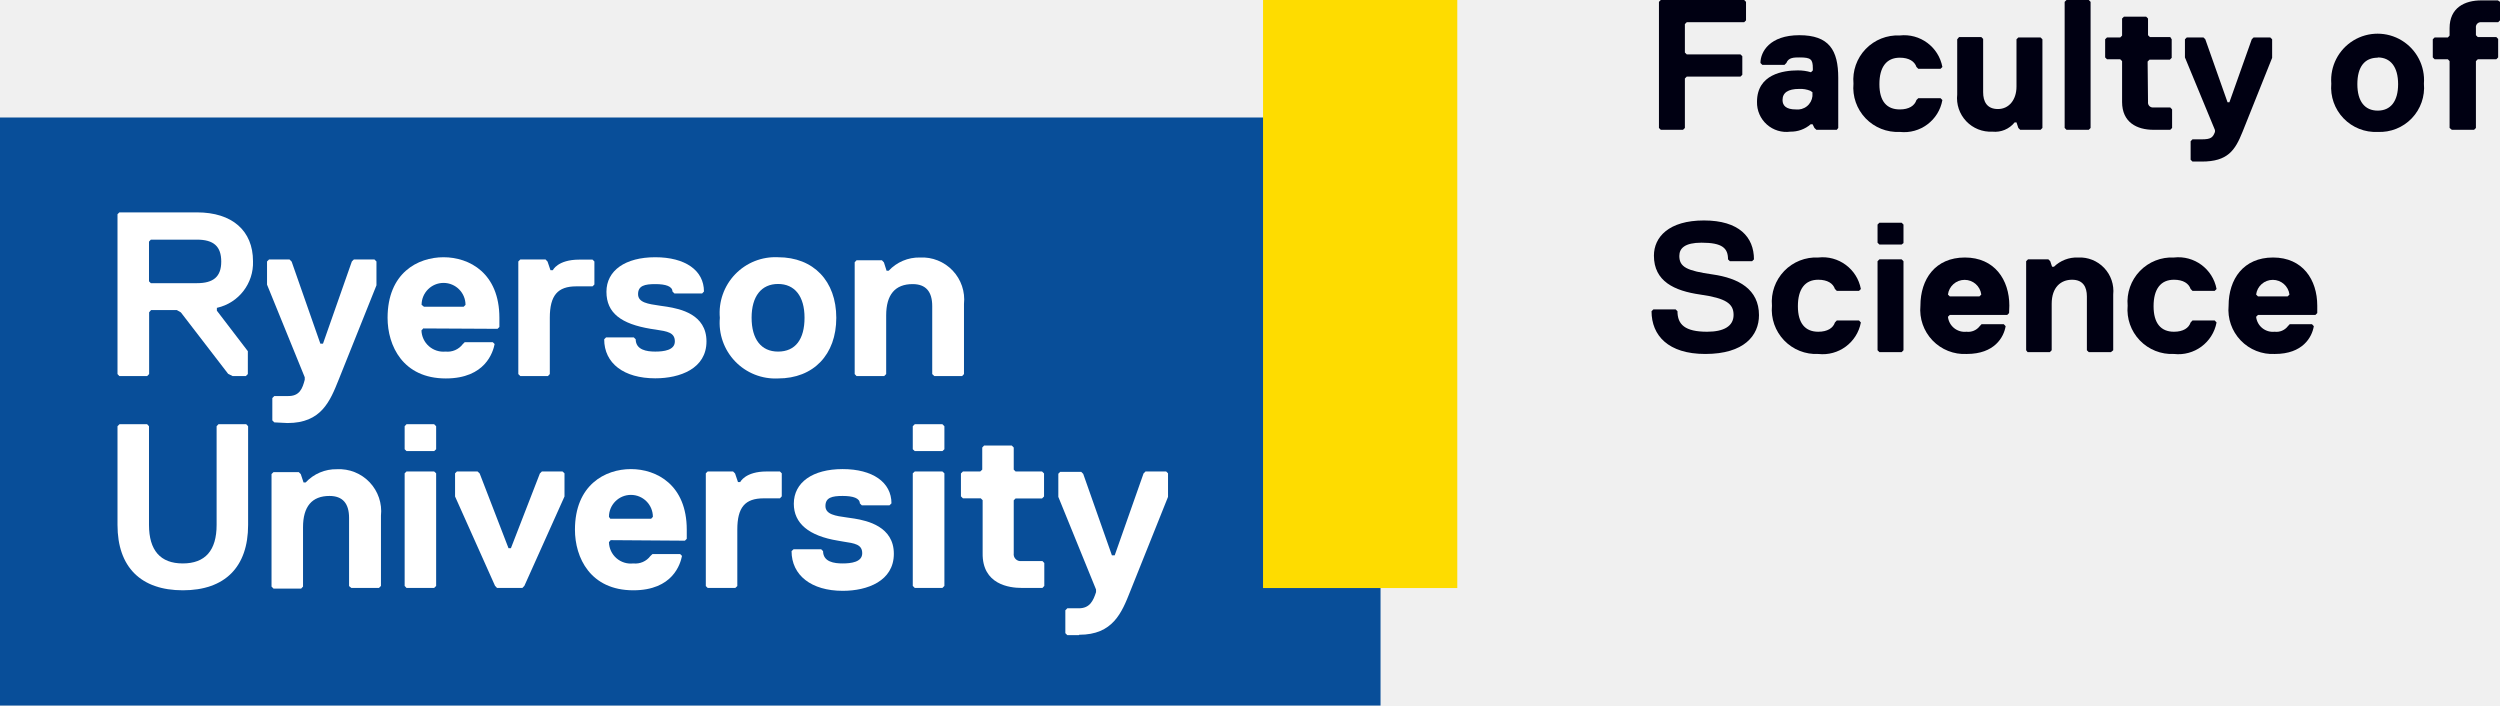
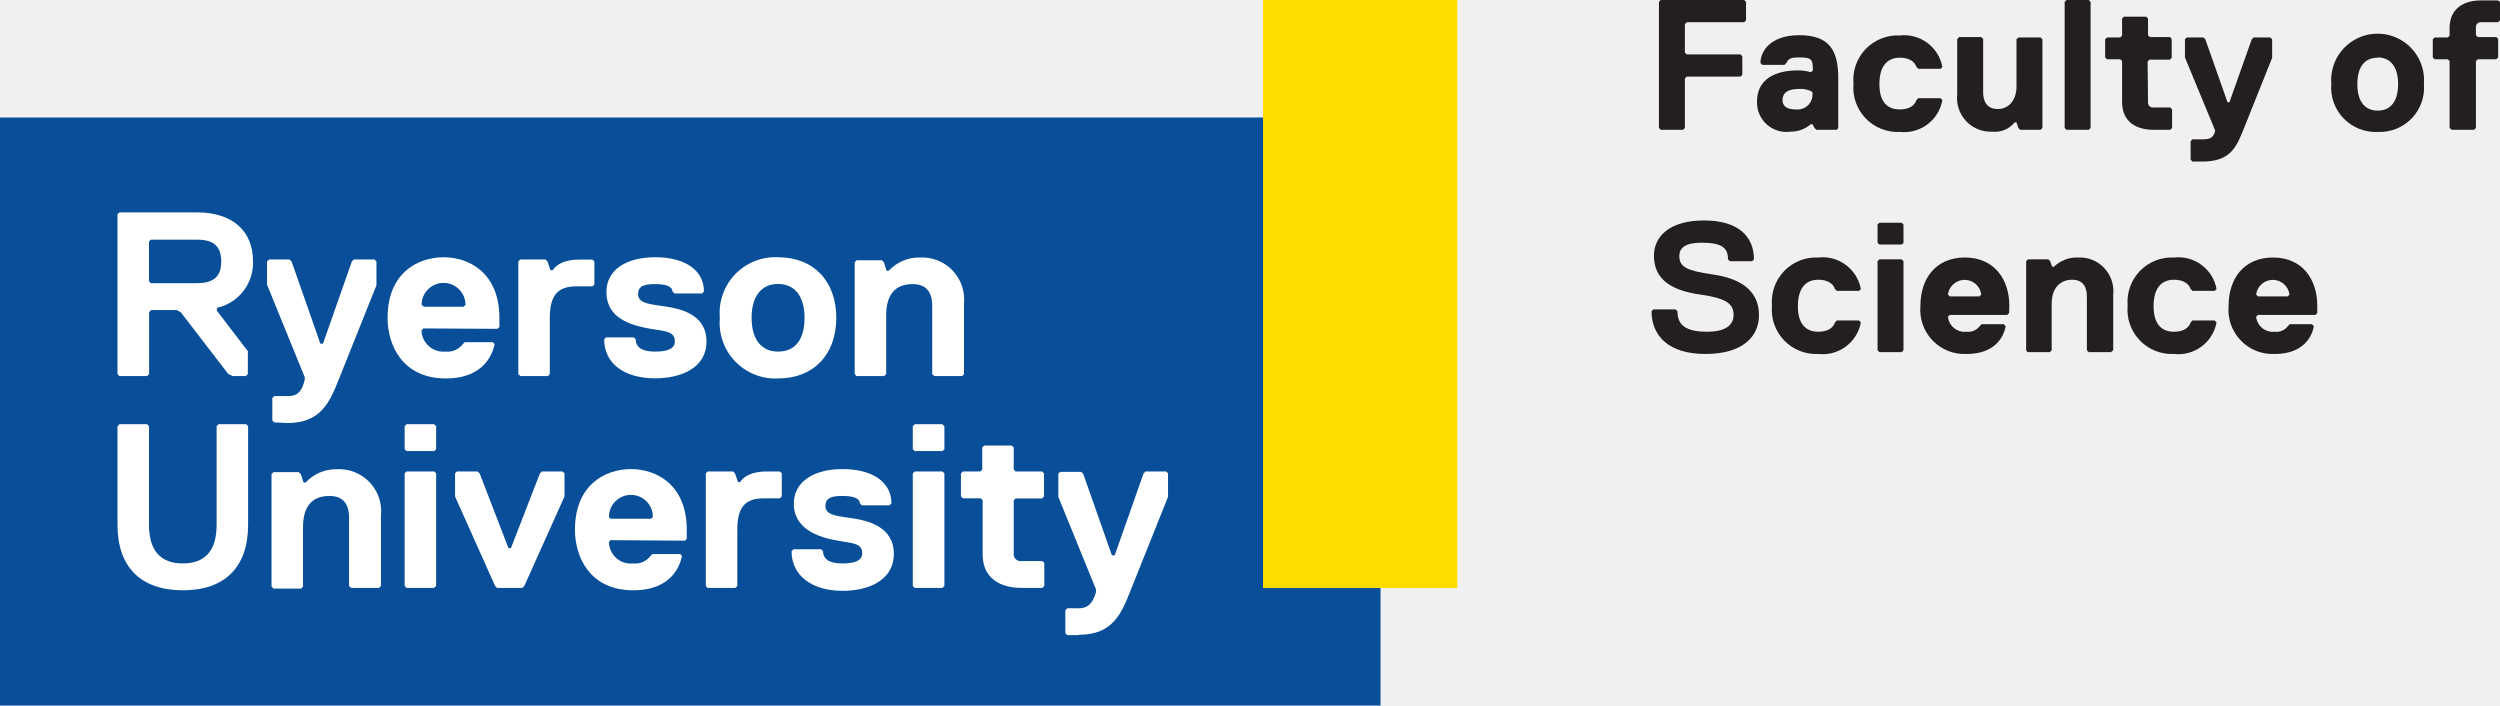
- <svg xmlns="http://www.w3.org/2000/svg" version="1.1" viewBox="0 0 188.93 53.32" data-name="Layer 1" id="Layer_1">
-   <defs id="defs4">
-     <style id="style2">.cls-1{fill:#231f20;}.cls-2{fill:#084e99;}.cls-3{fill:#fedc00;}.cls-4{fill:#fff;}</style>
+ <svg xmlns="http://www.w3.org/2000/svg" id="Layer_1" data-name="Layer 1" viewBox="0 0 188.93 53.32">
+   <defs>
+     <style>.cls-1{fill:#231f20;}.cls-2{fill:#084e99;}.cls-3{fill:#fedc00;}.cls-4{fill:#fff;}</style>
  </defs>
-   <path style="fill:#000012;fill-opacity:1" id="path6" transform="translate(-12.88 -14.03)" d="M144.69,15.71h-4.34l-.14.14V18l.14.14h4.06l.14.14v1.4l-.14.14h-4.06l-.14.14V23.7l-.14.14h-1.68l-.14-.14V14.17l.14-.14h6.3l.14.14v1.4Z" class="cls-1" />
-   <path style="fill:#000012;fill-opacity:1" id="path8" transform="translate(-12.88 -14.03)" d="M151.69,23.84h-1.54L150,23.7l-.14-.28h-.14a2.29,2.29,0,0,1-1.54.56,2.22,2.22,0,0,1-2.52-2.25c0-2.1,2-2.38,3.08-2.38a3.42,3.42,0,0,1,1,.14l.14-.14v-.14c0-.7-.14-.84-1-.84-.42,0-.84,0-1,.42l-.14.14h-1.68l-.14-.14c0-.84.7-2.1,2.94-2.1s2.94,1.12,2.94,3.22V23.7Zm-2-2.95a2,2,0,0,0-.84-.14q-1.26,0-1.26.84c0,.43.28.71,1,.71a1.13,1.13,0,0,0,1.26-1V21Z" class="cls-1" />
-   <path style="fill:#000012;fill-opacity:1" id="path10" transform="translate(-12.88 -14.03)" d="M156.45,22.3c.7,0,1.12-.28,1.26-.71l.14-.14h1.68l.14.14A2.94,2.94,0,0,1,156.45,24a3.35,3.35,0,0,1-3.5-3.65,3.35,3.35,0,0,1,3.5-3.64,2.94,2.94,0,0,1,3.22,2.38l-.14.14h-1.68l-.14-.14c-.14-.42-.56-.7-1.26-.7-1,0-1.54.7-1.54,2S155.47,22.3,156.45,22.3Z" class="cls-1" />
-   <path style="fill:#000012;fill-opacity:1" id="path12" transform="translate(-12.88 -14.03)" d="M160.93,16.83h1.68l.14.14V21c0,.7.28,1.27,1.12,1.27s1.4-.71,1.4-1.69V17l.14-.14h1.68l.14.14V23.7l-.14.14h-1.54l-.14-.14-.14-.42h-.14a1.9,1.9,0,0,1-1.68.7,2.54,2.54,0,0,1-2.66-2.81V17Z" class="cls-1" />
-   <path style="fill:#000012;fill-opacity:1" id="path14" transform="translate(-12.88 -14.03)" d="M170.73,23.84h-1.68l-.14-.14V14.17l.14-.14h1.68l.14.14V23.7Z" class="cls-1" />
-   <path style="fill:#000012;fill-opacity:1" id="path16" transform="translate(-12.88 -14.03)" d="M175.21,21.73a.37.37,0,0,0,.42.42h1.26l.14.15v1.4l-.14.14h-1.26c-1.26,0-2.38-.56-2.38-2.11V18.65l-.14-.14h-1l-.14-.14V17l.14-.14h1l.14-.14V15.43l.14-.14h1.68l.14.14v1.26l.14.14h1.54L177,17v1.4l-.14.14h-1.54l-.14.14Z" class="cls-1" />
-   <path style="fill:#000012;fill-opacity:1" id="path18" transform="translate(-12.88 -14.03)" d="M182.35,24c-.56,1.4-1.12,2.24-3.08,2.24h-.7l-.14-.14v-1.4l.14-.14h.7c.7,0,.84-.14,1-.56v-.14L178,18.37V17l.14-.14h1.26l.14.14,1.68,4.76h.14L183.05,17l.14-.14h1.26l.14.14v1.4Z" class="cls-1" />
-   <path style="fill:#000012;fill-opacity:1" id="path20" transform="translate(-12.88 -14.03)" d="M192.57,24a3.36,3.36,0,0,1-3.51-3.65,3.51,3.51,0,1,1,7,0A3.35,3.35,0,0,1,192.57,24Zm0-5.61c-1,0-1.54.7-1.54,2s.56,2,1.54,2,1.54-.71,1.54-2S193.55,18.37,192.57,18.37Z" class="cls-1" />
-   <path style="fill:#000012;fill-opacity:1" id="path22" transform="translate(-12.88 -14.03)" d="M201.81,14.17v1.4l-.14.14h-1.26a.37.37,0,0,0-.42.42v.56l.14.14h1.4l.14.14v1.4l-.14.14h-1.4l-.14.14V23.7l-.14.14h-1.68L198,23.7V18.65l-.13-.14h-1l-.14-.14V17l.14-.14h1l.13-.14v-.56c0-1.54,1.13-2.1,2.39-2.1h1.26Z" class="cls-1" />
-   <path style="fill:#000012;fill-opacity:1" id="path24" transform="translate(-12.88 -14.03)" d="M141.75,40.78c-2.8,0-4.06-1.4-4.06-3.23l.14-.14h1.68l.14.14c0,1,.56,1.55,2.24,1.55,1.26,0,2-.42,2-1.27s-.56-1.26-2.52-1.54-3.5-1-3.5-2.94c0-1.4,1.12-2.66,3.78-2.66s3.78,1.26,3.78,2.94l-.14.14h-1.68l-.14-.14c0-.84-.42-1.26-2-1.26-1.26,0-1.68.42-1.68,1,0,.84.56,1.12,2.52,1.4s3.5,1.12,3.5,3.08C145.81,39.38,144.69,40.78,141.75,40.78Z" class="cls-1" />
-   <path style="fill:#000012;fill-opacity:1" id="path26" transform="translate(-12.88 -14.03)" d="M150.29,39.1c.7,0,1.12-.28,1.26-.7l.14-.15h1.68l.14.15a2.94,2.94,0,0,1-3.22,2.38,3.35,3.35,0,0,1-3.5-3.65,3.35,3.35,0,0,1,3.5-3.64,2.94,2.94,0,0,1,3.22,2.38l-.14.14h-1.68l-.14-.14c-.14-.42-.56-.7-1.26-.7-1,0-1.54.7-1.54,2S149.31,39.1,150.29,39.1Z" class="cls-1" />
-   <path style="fill:#000012;fill-opacity:1" id="path28" transform="translate(-12.88 -14.03)" d="M156.59,32.51h-1.68l-.14-.14V31l.14-.14h1.68l.14.14v1.4Zm0,8.13h-1.68l-.14-.14V33.77l.14-.14h1.68l.14.14V40.5Z" class="cls-1" />
-   <path style="fill:#000012;fill-opacity:1" id="path30" transform="translate(-12.88 -14.03)" d="M164.71,37.69l-.14.14h-4.34l-.14.14a1.27,1.27,0,0,0,1.4,1.13,1.09,1.09,0,0,0,1-.42l.14-.15h1.68l.14.15c-.14.84-.84,2.1-2.94,2.1a3.34,3.34,0,0,1-3.5-3.65c0-2,1.12-3.64,3.36-3.64s3.36,1.68,3.36,3.64Zm-2.1-1.4a1.27,1.27,0,0,0-2.52,0l.14.14h2.24Z" class="cls-1" />
-   <path style="fill:#000012;fill-opacity:1" id="path32" transform="translate(-12.88 -14.03)" d="M172.41,40.64h-1.68l-.14-.14V36.43c0-.7-.28-1.26-1.12-1.26s-1.54.56-1.54,1.82V40.5l-.14.14h-1.68L166,40.5V33.77l.14-.14h1.54l.14.14.14.42h.14a2.47,2.47,0,0,1,1.82-.7,2.54,2.54,0,0,1,2.66,2.8V40.5Z" class="cls-1" />
-   <path style="fill:#000012;fill-opacity:1" id="path34" transform="translate(-12.88 -14.03)" d="M177.17,39.1c.7,0,1.12-.28,1.26-.7l.14-.15h1.68l.14.15a2.94,2.94,0,0,1-3.22,2.38,3.35,3.35,0,0,1-3.5-3.65,3.35,3.35,0,0,1,3.5-3.64,2.94,2.94,0,0,1,3.22,2.38l-.14.14h-1.68l-.14-.14c-.14-.42-.56-.7-1.26-.7-1,0-1.54.7-1.54,2S176.19,39.1,177.17,39.1Z" class="cls-1" />
-   <path style="fill:#000012;fill-opacity:1" id="path36" transform="translate(-12.88 -14.03)" d="M188,37.69l-.14.14h-4.34l-.14.14a1.27,1.27,0,0,0,1.4,1.13,1.09,1.09,0,0,0,1-.42l.14-.15h1.68l.14.15c-.14.84-.84,2.1-2.94,2.1a3.34,3.34,0,0,1-3.5-3.65c0-2,1.12-3.64,3.36-3.64S188,35.17,188,37.13Zm-2.1-1.4a1.27,1.27,0,0,0-2.52,0l.14.14h2.24Z" class="cls-1" />
-   <rect id="rect38" height="44.44" width="104.33" y="8.88" class="cls-2" />
-   <rect id="rect40" height="44.44" width="14.68" x="95.45" class="cls-3" />
-   <path id="path42" transform="translate(-12.88 -14.03)" d="M29.29,37.29A3.48,3.48,0,0,0,32,33.77c0-2.31-1.58-3.69-4.23-3.69H21.9l-.14.14V42.3l.14.15H24l.15-.15V37.63l.15-.17h1.94l.31.18,3.57,4.64.34.17h1l.15-.15V40.57l-2.34-3.06v-.22Zm-1.53-1.86H24.28l-.14-.14v-3l.14-.15h3.48c1.27,0,1.84.51,1.84,1.66S29,35.43,27.76,35.43Z" class="cls-4" />
-   <path id="path44" transform="translate(-12.88 -14.03)" d="M34.61,46c2.55,0,3.21-1.64,3.87-3.29l2.85-7.12V33.79l-.15-.15H39.62l-.15.15L37.29,40h-.2L34.92,33.8l-.16-.16H33.21l-.15.15v1.75l2.85,7v.19c-.17.65-.38,1.26-1.3,1.23h-1l-.15.15V45.8l.15.15Z" class="cls-4" />
-   <path id="path46" transform="translate(-12.88 -14.03)" d="M50.48,38.88l.14-.14v-.69c0-3.38-2.27-4.58-4.22-4.58s-4.23,1.19-4.23,4.58c0,2.11,1.16,4.58,4.4,4.58,3,0,3.57-2,3.69-2.6l-.14-.14H48l-.15.15a1.44,1.44,0,0,1-1.3.56A1.66,1.66,0,0,1,44.73,39l.14-.15Zm-5.74-1.81a1.66,1.66,0,0,1,3.32,0l-.14.14h-3Z" class="cls-4" />
-   <path id="path48" transform="translate(-12.88 -14.03)" d="M54.48,34.45l-.22-.65-.15-.16H52.2l-.15.15V42.3l.15.15h2.09l.14-.15V38.05c0-1.69.59-2.38,2-2.38h1.23l.14-.14V33.79l-.14-.14h-1c-1.64,0-2,.8-2,.8Z" class="cls-4" />
-   <path id="path50" transform="translate(-12.88 -14.03)" d="M63.29,37.21l-.55-.08c-.88-.13-1.64-.23-1.64-.87s.5-.76,1.3-.76,1.29.17,1.3.56l.15.15h2.09l.14-.15c0-1.6-1.42-2.59-3.68-2.59s-3.69,1-3.69,2.61,1.12,2.43,3.34,2.8l.4.06c.86.13,1.43.22,1.43.89s-.84.77-1.48.77-1.47-.12-1.48-.93l-.14-.14h-2.1l-.14.14c0,1.82,1.49,2.95,3.86,2.95,1.87,0,3.87-.73,3.87-2.79S64.26,37.37,63.29,37.21Z" class="cls-4" />
-   <path id="path52" transform="translate(-12.88 -14.03)" d="M71.68,33.47a4.21,4.21,0,0,0-4.4,4.58,4.21,4.21,0,0,0,4.4,4.58c2.68,0,4.4-1.8,4.4-4.58S74.36,33.47,71.68,33.47Zm0,7.13c-1.28,0-2-.94-2-2.56s.74-2.55,2-2.55,2,.93,2,2.55S73,40.6,71.68,40.6Z" class="cls-4" />
-   <path id="path54" transform="translate(-12.88 -14.03)" d="M83.49,42.45h2.1l.14-.15V37a3.18,3.18,0,0,0-3.33-3.51,3.14,3.14,0,0,0-2.36,1h-.16l-.2-.63-.15-.16H77.61l-.14.15V42.3l.14.15H79.7l.15-.15V37.87c0-1.58.68-2.37,2-2.37,1,0,1.48.57,1.48,1.66V42.3Z" class="cls-4" />
-   <path id="path56" transform="translate(-12.88 -14.03)" d="M31.63,46.24l-.14-.15h-2.1l-.14.15V53.7c0,1.93-.86,2.91-2.56,2.91s-2.55-1-2.55-2.91V46.24L24,46.09H21.91l-.15.15V53.7c0,3.18,1.76,4.94,4.94,4.94s4.93-1.76,4.93-4.94V46.24Z" class="cls-4" />
-   <polygon id="polygon58" points="30.72 32.06 30.58 32.21 30.58 33.95 30.72 34.09 32.81 34.09 32.96 33.95 32.96 32.21 32.81 32.06 30.72 32.06" class="cls-4" />
-   <polygon id="polygon60" points="32.81 44.43 32.96 44.28 32.96 35.77 32.81 35.63 30.72 35.63 30.58 35.77 30.58 44.28 30.72 44.43 32.81 44.43" class="cls-4" />
-   <polygon id="polygon62" points="40.95 35.63 40.8 35.78 38.61 41.43 38.43 41.43 36.25 35.78 36.09 35.63 34.53 35.63 34.39 35.77 34.39 37.52 37.41 44.27 37.56 44.43 39.48 44.43 39.63 44.27 42.66 37.52 42.66 35.77 42.51 35.63 40.95 35.63" class="cls-4" />
-   <path id="path64" transform="translate(-12.88 -14.03)" d="M77.45,53.22l-.55-.08c-.88-.12-1.64-.23-1.64-.87s.5-.76,1.3-.76,1.29.17,1.3.56l.15.15H80.1l.15-.15c0-1.6-1.43-2.59-3.69-2.59s-3.69,1-3.69,2.62c0,1.48,1.13,2.43,3.34,2.79l.4.07c.86.13,1.43.21,1.43.88s-.84.77-1.48.77-1.47-.11-1.48-.93l-.14-.14H72.85l-.15.14c0,1.82,1.49,3,3.87,3,1.86,0,3.86-.74,3.86-2.8S78.42,53.38,77.45,53.22Z" class="cls-4" />
-   <polygon id="polygon66" points="71.22 44.43 71.37 44.28 71.37 35.77 71.22 35.63 69.13 35.63 68.98 35.77 68.98 44.28 69.13 44.43 71.22 44.43" class="cls-4" />
-   <polygon id="polygon68" points="69.13 32.06 68.98 32.21 68.98 33.95 69.13 34.09 71.22 34.09 71.37 33.95 71.37 32.21 71.22 32.06 69.13 32.06" class="cls-4" />
-   <path id="path70" transform="translate(-12.88 -14.03)" d="M90.08,58.46h1.58l.14-.15V56.58l-.14-.15H90.08a.52.52,0,0,1-.59-.59v-4l.14-.14h2l.15-.15V49.81l-.15-.15h-2l-.14-.14V47.85l-.15-.15H87.25l-.14.15v1.67l-.15.14H85.65l-.15.15v1.73l.15.15H87l.14.14v4C87.1,58.21,89.18,58.46,90.08,58.46Z" class="cls-4" />
-   <path id="path72" transform="translate(-12.88 -14.03)" d="M39.43,58.46h2.09l.15-.15V53a3.18,3.18,0,0,0-3.33-3.51,3.14,3.14,0,0,0-2.36,1h-.16l-.21-.63-.15-.15H33.55l-.15.14v8.51l.15.15h2.09l.14-.15V53.88c0-1.58.68-2.37,2-2.37,1,0,1.48.57,1.48,1.66v5.15Z" class="cls-4" />
-   <path id="path74" transform="translate(-12.88 -14.03)" d="M64.64,54.89l.14-.14v-.69c0-3.38-2.27-4.58-4.22-4.58s-4.23,1.2-4.23,4.58c0,2.11,1.16,4.58,4.41,4.58,3,0,3.56-2,3.68-2.6l-.14-.14H62.19l-.16.15a1.42,1.42,0,0,1-1.29.56A1.65,1.65,0,0,1,58.9,55l.13-.15Zm-5.74-1.8a1.66,1.66,0,0,1,3.32,0l-.13.14H59Z" class="cls-4" />
-   <path id="path76" transform="translate(-12.88 -14.03)" d="M68.65,50.46l-.22-.65-.15-.15H66.36l-.14.14v8.52l.14.14h2.09l.15-.14V54.06c0-1.69.58-2.37,2-2.37h1.22l.14-.15V49.8l-.14-.14h-1c-1.63,0-2,.8-2,.8Z" class="cls-4" />
-   <path id="path78" transform="translate(-12.88 -14.03)" d="M94.44,62c2.54,0,3.21-1.65,3.86-3.3l2.85-7.12V49.8l-.14-.14H99.45l-.15.15L97.12,56h-.21l-2.17-6.16-.15-.15H93l-.14.14v1.75l2.85,7v.2c-.21.65-.47,1.22-1.3,1.22h-.87l-.15.15v1.73l.15.15h.87Z" class="cls-4" />
+   <path class="cls-1" d="M144.69,15.71h-4.34l-.14.14V18l.14.14h4.06l.14.14v1.4l-.14.14h-4.06l-.14.14V23.7l-.14.14h-1.68l-.14-.14V14.17l.14-.14h6.3l.14.14v1.4Z" transform="translate(-12.88 -14.03)" />
+   <path class="cls-1" d="M151.69,23.84h-1.54L150,23.7l-.14-.28h-.14a2.29,2.29,0,0,1-1.54.56,2.22,2.22,0,0,1-2.52-2.25c0-2.1,2-2.38,3.08-2.38a3.42,3.42,0,0,1,1,.14l.14-.14v-.14c0-.7-.14-.84-1-.84-.42,0-.84,0-1,.42l-.14.14h-1.68l-.14-.14c0-.84.7-2.1,2.94-2.1s2.94,1.12,2.94,3.22V23.7Zm-2-2.95a2,2,0,0,0-.84-.14q-1.26,0-1.26.84c0,.43.28.71,1,.71a1.13,1.13,0,0,0,1.26-1V21Z" transform="translate(-12.88 -14.03)" />
+   <path class="cls-1" d="M156.45,22.3c.7,0,1.12-.28,1.26-.71l.14-.14h1.68l.14.14A2.94,2.94,0,0,1,156.45,24a3.35,3.35,0,0,1-3.5-3.65,3.35,3.35,0,0,1,3.5-3.64,2.94,2.94,0,0,1,3.22,2.38l-.14.14h-1.68l-.14-.14c-.14-.42-.56-.7-1.26-.7-1,0-1.54.7-1.54,2S155.47,22.3,156.45,22.3Z" transform="translate(-12.88 -14.03)" />
+   <path class="cls-1" d="M160.93,16.83h1.68l.14.14V21c0,.7.28,1.27,1.12,1.27s1.4-.71,1.4-1.69V17l.14-.14h1.68l.14.14V23.7l-.14.14h-1.54l-.14-.14-.14-.42h-.14a1.9,1.9,0,0,1-1.68.7,2.54,2.54,0,0,1-2.66-2.81V17Z" transform="translate(-12.88 -14.03)" />
+   <path class="cls-1" d="M170.73,23.84h-1.68l-.14-.14V14.17l.14-.14h1.68l.14.14V23.7Z" transform="translate(-12.88 -14.03)" />
+   <path class="cls-1" d="M175.21,21.73a.37.37,0,0,0,.42.42h1.26l.14.15v1.4l-.14.14h-1.26c-1.26,0-2.38-.56-2.38-2.11V18.65l-.14-.14h-1l-.14-.14V17l.14-.14h1l.14-.14V15.43l.14-.14h1.68l.14.14v1.26l.14.14h1.54L177,17v1.4l-.14.14h-1.54l-.14.14Z" transform="translate(-12.88 -14.03)" />
+   <path class="cls-1" d="M182.35,24c-.56,1.4-1.12,2.24-3.08,2.24h-.7l-.14-.14v-1.4l.14-.14h.7c.7,0,.84-.14,1-.56v-.14L178,18.37V17l.14-.14h1.26l.14.14,1.68,4.76h.14L183.05,17l.14-.14h1.26l.14.14v1.4Z" transform="translate(-12.88 -14.03)" />
+   <path class="cls-1" d="M192.57,24a3.36,3.36,0,0,1-3.51-3.65,3.51,3.51,0,1,1,7,0A3.35,3.35,0,0,1,192.57,24Zm0-5.61c-1,0-1.54.7-1.54,2s.56,2,1.54,2,1.54-.71,1.54-2S193.55,18.37,192.57,18.37Z" transform="translate(-12.88 -14.03)" />
+   <path class="cls-1" d="M201.81,14.17v1.4l-.14.14h-1.26a.37.37,0,0,0-.42.42v.56l.14.14h1.4l.14.14v1.4l-.14.14h-1.4l-.14.14V23.7l-.14.14h-1.68L198,23.7V18.65l-.13-.14h-1l-.14-.14V17l.14-.14h1l.13-.14v-.56c0-1.54,1.13-2.1,2.39-2.1h1.26Z" transform="translate(-12.88 -14.03)" />
+   <path class="cls-1" d="M141.75,40.78c-2.8,0-4.06-1.4-4.06-3.23l.14-.14h1.68l.14.14c0,1,.56,1.55,2.24,1.55,1.26,0,2-.42,2-1.27s-.56-1.26-2.52-1.54-3.5-1-3.5-2.94c0-1.4,1.12-2.66,3.78-2.66s3.78,1.26,3.78,2.94l-.14.14h-1.68l-.14-.14c0-.84-.42-1.26-2-1.26-1.26,0-1.68.42-1.68,1,0,.84.56,1.12,2.52,1.4s3.5,1.12,3.5,3.08C145.81,39.38,144.69,40.78,141.75,40.78Z" transform="translate(-12.88 -14.03)" />
+   <path class="cls-1" d="M150.29,39.1c.7,0,1.12-.28,1.26-.7l.14-.15h1.68l.14.15a2.94,2.94,0,0,1-3.22,2.38,3.35,3.35,0,0,1-3.5-3.65,3.35,3.35,0,0,1,3.5-3.64,2.94,2.94,0,0,1,3.22,2.38l-.14.14h-1.68l-.14-.14c-.14-.42-.56-.7-1.26-.7-1,0-1.54.7-1.54,2S149.31,39.1,150.29,39.1Z" transform="translate(-12.88 -14.03)" />
+   <path class="cls-1" d="M156.59,32.51h-1.68l-.14-.14V31l.14-.14h1.68l.14.14v1.4Zm0,8.13h-1.68l-.14-.14V33.77l.14-.14h1.68l.14.14V40.5Z" transform="translate(-12.88 -14.03)" />
+   <path class="cls-1" d="M164.71,37.69l-.14.14h-4.34l-.14.14a1.27,1.27,0,0,0,1.4,1.13,1.09,1.09,0,0,0,1-.42l.14-.15h1.68l.14.15c-.14.84-.84,2.1-2.94,2.1a3.34,3.34,0,0,1-3.5-3.65c0-2,1.12-3.64,3.36-3.64s3.36,1.68,3.36,3.64Zm-2.1-1.4a1.27,1.27,0,0,0-2.52,0l.14.14h2.24Z" transform="translate(-12.88 -14.03)" />
+   <path class="cls-1" d="M172.41,40.64h-1.68l-.14-.14V36.43c0-.7-.28-1.26-1.12-1.26s-1.54.56-1.54,1.82V40.5l-.14.14h-1.68L166,40.5V33.77l.14-.14h1.54l.14.14.14.42h.14a2.47,2.47,0,0,1,1.82-.7,2.54,2.54,0,0,1,2.66,2.8V40.5Z" transform="translate(-12.88 -14.03)" />
+   <path class="cls-1" d="M177.17,39.1c.7,0,1.12-.28,1.26-.7l.14-.15h1.68l.14.15a2.94,2.94,0,0,1-3.22,2.38,3.35,3.35,0,0,1-3.5-3.65,3.35,3.35,0,0,1,3.5-3.64,2.94,2.94,0,0,1,3.22,2.38l-.14.14h-1.68l-.14-.14c-.14-.42-.56-.7-1.26-.7-1,0-1.54.7-1.54,2S176.19,39.1,177.17,39.1Z" transform="translate(-12.88 -14.03)" />
+   <path class="cls-1" d="M188,37.69l-.14.14h-4.34l-.14.14a1.27,1.27,0,0,0,1.4,1.13,1.09,1.09,0,0,0,1-.42l.14-.15h1.68l.14.15c-.14.84-.84,2.1-2.94,2.1a3.34,3.34,0,0,1-3.5-3.65c0-2,1.12-3.64,3.36-3.64S188,35.17,188,37.13Zm-2.1-1.4a1.27,1.27,0,0,0-2.52,0l.14.14h2.24Z" transform="translate(-12.88 -14.03)" />
+   <rect class="cls-2" y="8.88" width="104.33" height="44.44" />
+   <rect class="cls-3" x="95.45" width="14.68" height="44.44" />
+   <path class="cls-4" d="M29.29,37.29A3.48,3.48,0,0,0,32,33.77c0-2.31-1.58-3.69-4.23-3.69H21.9l-.14.14V42.3l.14.15H24l.15-.15V37.63l.15-.17h1.94l.31.18,3.57,4.64.34.17h1l.15-.15V40.57l-2.34-3.06v-.22Zm-1.53-1.86H24.28l-.14-.14v-3l.14-.15h3.48c1.27,0,1.84.51,1.84,1.66S29,35.43,27.76,35.43Z" transform="translate(-12.88 -14.03)" />
+   <path class="cls-4" d="M34.61,46c2.55,0,3.21-1.64,3.87-3.29l2.85-7.12V33.79l-.15-.15H39.62l-.15.15L37.29,40h-.2L34.92,33.8l-.16-.16H33.21l-.15.15v1.75l2.85,7v.19c-.17.65-.38,1.26-1.3,1.23h-1l-.15.15V45.8l.15.15Z" transform="translate(-12.88 -14.03)" />
+   <path class="cls-4" d="M50.48,38.88l.14-.14v-.69c0-3.38-2.27-4.58-4.22-4.58s-4.23,1.19-4.23,4.58c0,2.11,1.16,4.58,4.4,4.58,3,0,3.57-2,3.69-2.6l-.14-.14H48l-.15.15a1.44,1.44,0,0,1-1.3.56A1.66,1.66,0,0,1,44.73,39l.14-.15Zm-5.74-1.81a1.66,1.66,0,0,1,3.32,0l-.14.14h-3Z" transform="translate(-12.88 -14.03)" />
+   <path class="cls-4" d="M54.48,34.45l-.22-.65-.15-.16H52.2l-.15.15V42.3l.15.15h2.09l.14-.15V38.05c0-1.69.59-2.38,2-2.38h1.23l.14-.14V33.79l-.14-.14h-1c-1.64,0-2,.8-2,.8Z" transform="translate(-12.88 -14.03)" />
+   <path class="cls-4" d="M63.29,37.21l-.55-.08c-.88-.13-1.64-.23-1.64-.87s.5-.76,1.3-.76,1.29.17,1.3.56l.15.15h2.09l.14-.15c0-1.6-1.42-2.59-3.68-2.59s-3.69,1-3.69,2.61,1.12,2.43,3.34,2.8l.4.06c.86.13,1.43.22,1.43.89s-.84.77-1.48.77-1.47-.12-1.48-.93l-.14-.14h-2.1l-.14.14c0,1.82,1.49,2.95,3.86,2.95,1.87,0,3.87-.73,3.87-2.79S64.26,37.37,63.29,37.21Z" transform="translate(-12.88 -14.03)" />
+   <path class="cls-4" d="M71.68,33.47a4.21,4.21,0,0,0-4.4,4.58,4.21,4.21,0,0,0,4.4,4.58c2.68,0,4.4-1.8,4.4-4.58S74.36,33.47,71.68,33.47Zm0,7.13c-1.28,0-2-.94-2-2.56s.74-2.55,2-2.55,2,.93,2,2.55S73,40.6,71.68,40.6Z" transform="translate(-12.88 -14.03)" />
+   <path class="cls-4" d="M83.49,42.45h2.1l.14-.15V37a3.18,3.18,0,0,0-3.33-3.51,3.14,3.14,0,0,0-2.36,1h-.16l-.2-.63-.15-.16H77.61l-.14.15V42.3l.14.15H79.7l.15-.15V37.87c0-1.58.68-2.37,2-2.37,1,0,1.48.57,1.48,1.66V42.3Z" transform="translate(-12.88 -14.03)" />
+   <path class="cls-4" d="M31.63,46.24l-.14-.15h-2.1l-.14.15V53.7c0,1.93-.86,2.91-2.56,2.91s-2.55-1-2.55-2.91V46.24L24,46.09H21.91l-.15.15V53.7c0,3.18,1.76,4.94,4.94,4.94s4.93-1.76,4.93-4.94V46.24Z" transform="translate(-12.88 -14.03)" />
+   <polygon class="cls-4" points="30.72 32.06 30.58 32.21 30.58 33.95 30.72 34.09 32.81 34.09 32.96 33.95 32.96 32.21 32.81 32.06 30.72 32.06" />
+   <polygon class="cls-4" points="32.81 44.43 32.96 44.28 32.96 35.77 32.81 35.63 30.72 35.63 30.58 35.77 30.58 44.28 30.72 44.43 32.81 44.43" />
+   <polygon class="cls-4" points="40.95 35.63 40.8 35.78 38.61 41.43 38.43 41.43 36.25 35.78 36.09 35.63 34.53 35.63 34.39 35.77 34.39 37.52 37.41 44.27 37.56 44.43 39.48 44.43 39.63 44.27 42.66 37.52 42.66 35.77 42.51 35.63 40.95 35.63" />
+   <path class="cls-4" d="M77.45,53.22l-.55-.08c-.88-.12-1.64-.23-1.64-.87s.5-.76,1.3-.76,1.29.17,1.3.56l.15.15H80.1l.15-.15c0-1.6-1.43-2.59-3.69-2.59s-3.69,1-3.69,2.62c0,1.48,1.13,2.43,3.34,2.79l.4.07c.86.13,1.43.21,1.43.88s-.84.77-1.48.77-1.47-.11-1.48-.93l-.14-.14H72.85l-.15.14c0,1.82,1.49,3,3.87,3,1.86,0,3.86-.74,3.86-2.8S78.42,53.38,77.45,53.22Z" transform="translate(-12.88 -14.03)" />
+   <polygon class="cls-4" points="71.22 44.43 71.37 44.28 71.37 35.77 71.22 35.63 69.13 35.63 68.98 35.77 68.98 44.28 69.13 44.43 71.22 44.43" />
+   <polygon class="cls-4" points="69.13 32.06 68.98 32.21 68.98 33.95 69.13 34.09 71.22 34.09 71.37 33.95 71.37 32.21 71.22 32.06 69.13 32.06" />
+   <path class="cls-4" d="M90.08,58.46h1.58l.14-.15V56.58l-.14-.15H90.08a.52.52,0,0,1-.59-.59v-4l.14-.14h2l.15-.15V49.81l-.15-.15h-2l-.14-.14V47.85l-.15-.15H87.25l-.14.15v1.67l-.15.14H85.65l-.15.15v1.73l.15.15H87l.14.14v4C87.1,58.21,89.18,58.46,90.08,58.46Z" transform="translate(-12.88 -14.03)" />
+   <path class="cls-4" d="M39.43,58.46h2.09l.15-.15V53a3.18,3.18,0,0,0-3.33-3.51,3.14,3.14,0,0,0-2.36,1h-.16l-.21-.63-.15-.15H33.55l-.15.14v8.51l.15.15h2.09l.14-.15V53.88c0-1.58.68-2.37,2-2.37,1,0,1.48.57,1.48,1.66v5.15Z" transform="translate(-12.88 -14.03)" />
+   <path class="cls-4" d="M64.64,54.89l.14-.14v-.69c0-3.38-2.27-4.58-4.22-4.58s-4.23,1.2-4.23,4.58c0,2.11,1.16,4.58,4.41,4.58,3,0,3.56-2,3.68-2.6l-.14-.14H62.19l-.16.15a1.42,1.42,0,0,1-1.29.56A1.65,1.65,0,0,1,58.9,55l.13-.15Zm-5.74-1.8a1.66,1.66,0,0,1,3.32,0l-.13.14H59Z" transform="translate(-12.88 -14.03)" />
+   <path class="cls-4" d="M68.65,50.46l-.22-.65-.15-.15H66.36l-.14.14v8.52l.14.14h2.09l.15-.14V54.06c0-1.69.58-2.37,2-2.37h1.22l.14-.15V49.8l-.14-.14h-1c-1.63,0-2,.8-2,.8Z" transform="translate(-12.88 -14.03)" />
+   <path class="cls-4" d="M94.44,62c2.54,0,3.21-1.65,3.86-3.3l2.85-7.12V49.8l-.14-.14H99.45l-.15.15L97.12,56h-.21l-2.17-6.16-.15-.15H93l-.14.14v1.75l2.85,7v.2c-.21.65-.47,1.22-1.3,1.22h-.87l-.15.15v1.73l.15.15h.87Z" transform="translate(-12.88 -14.03)" />
</svg>
